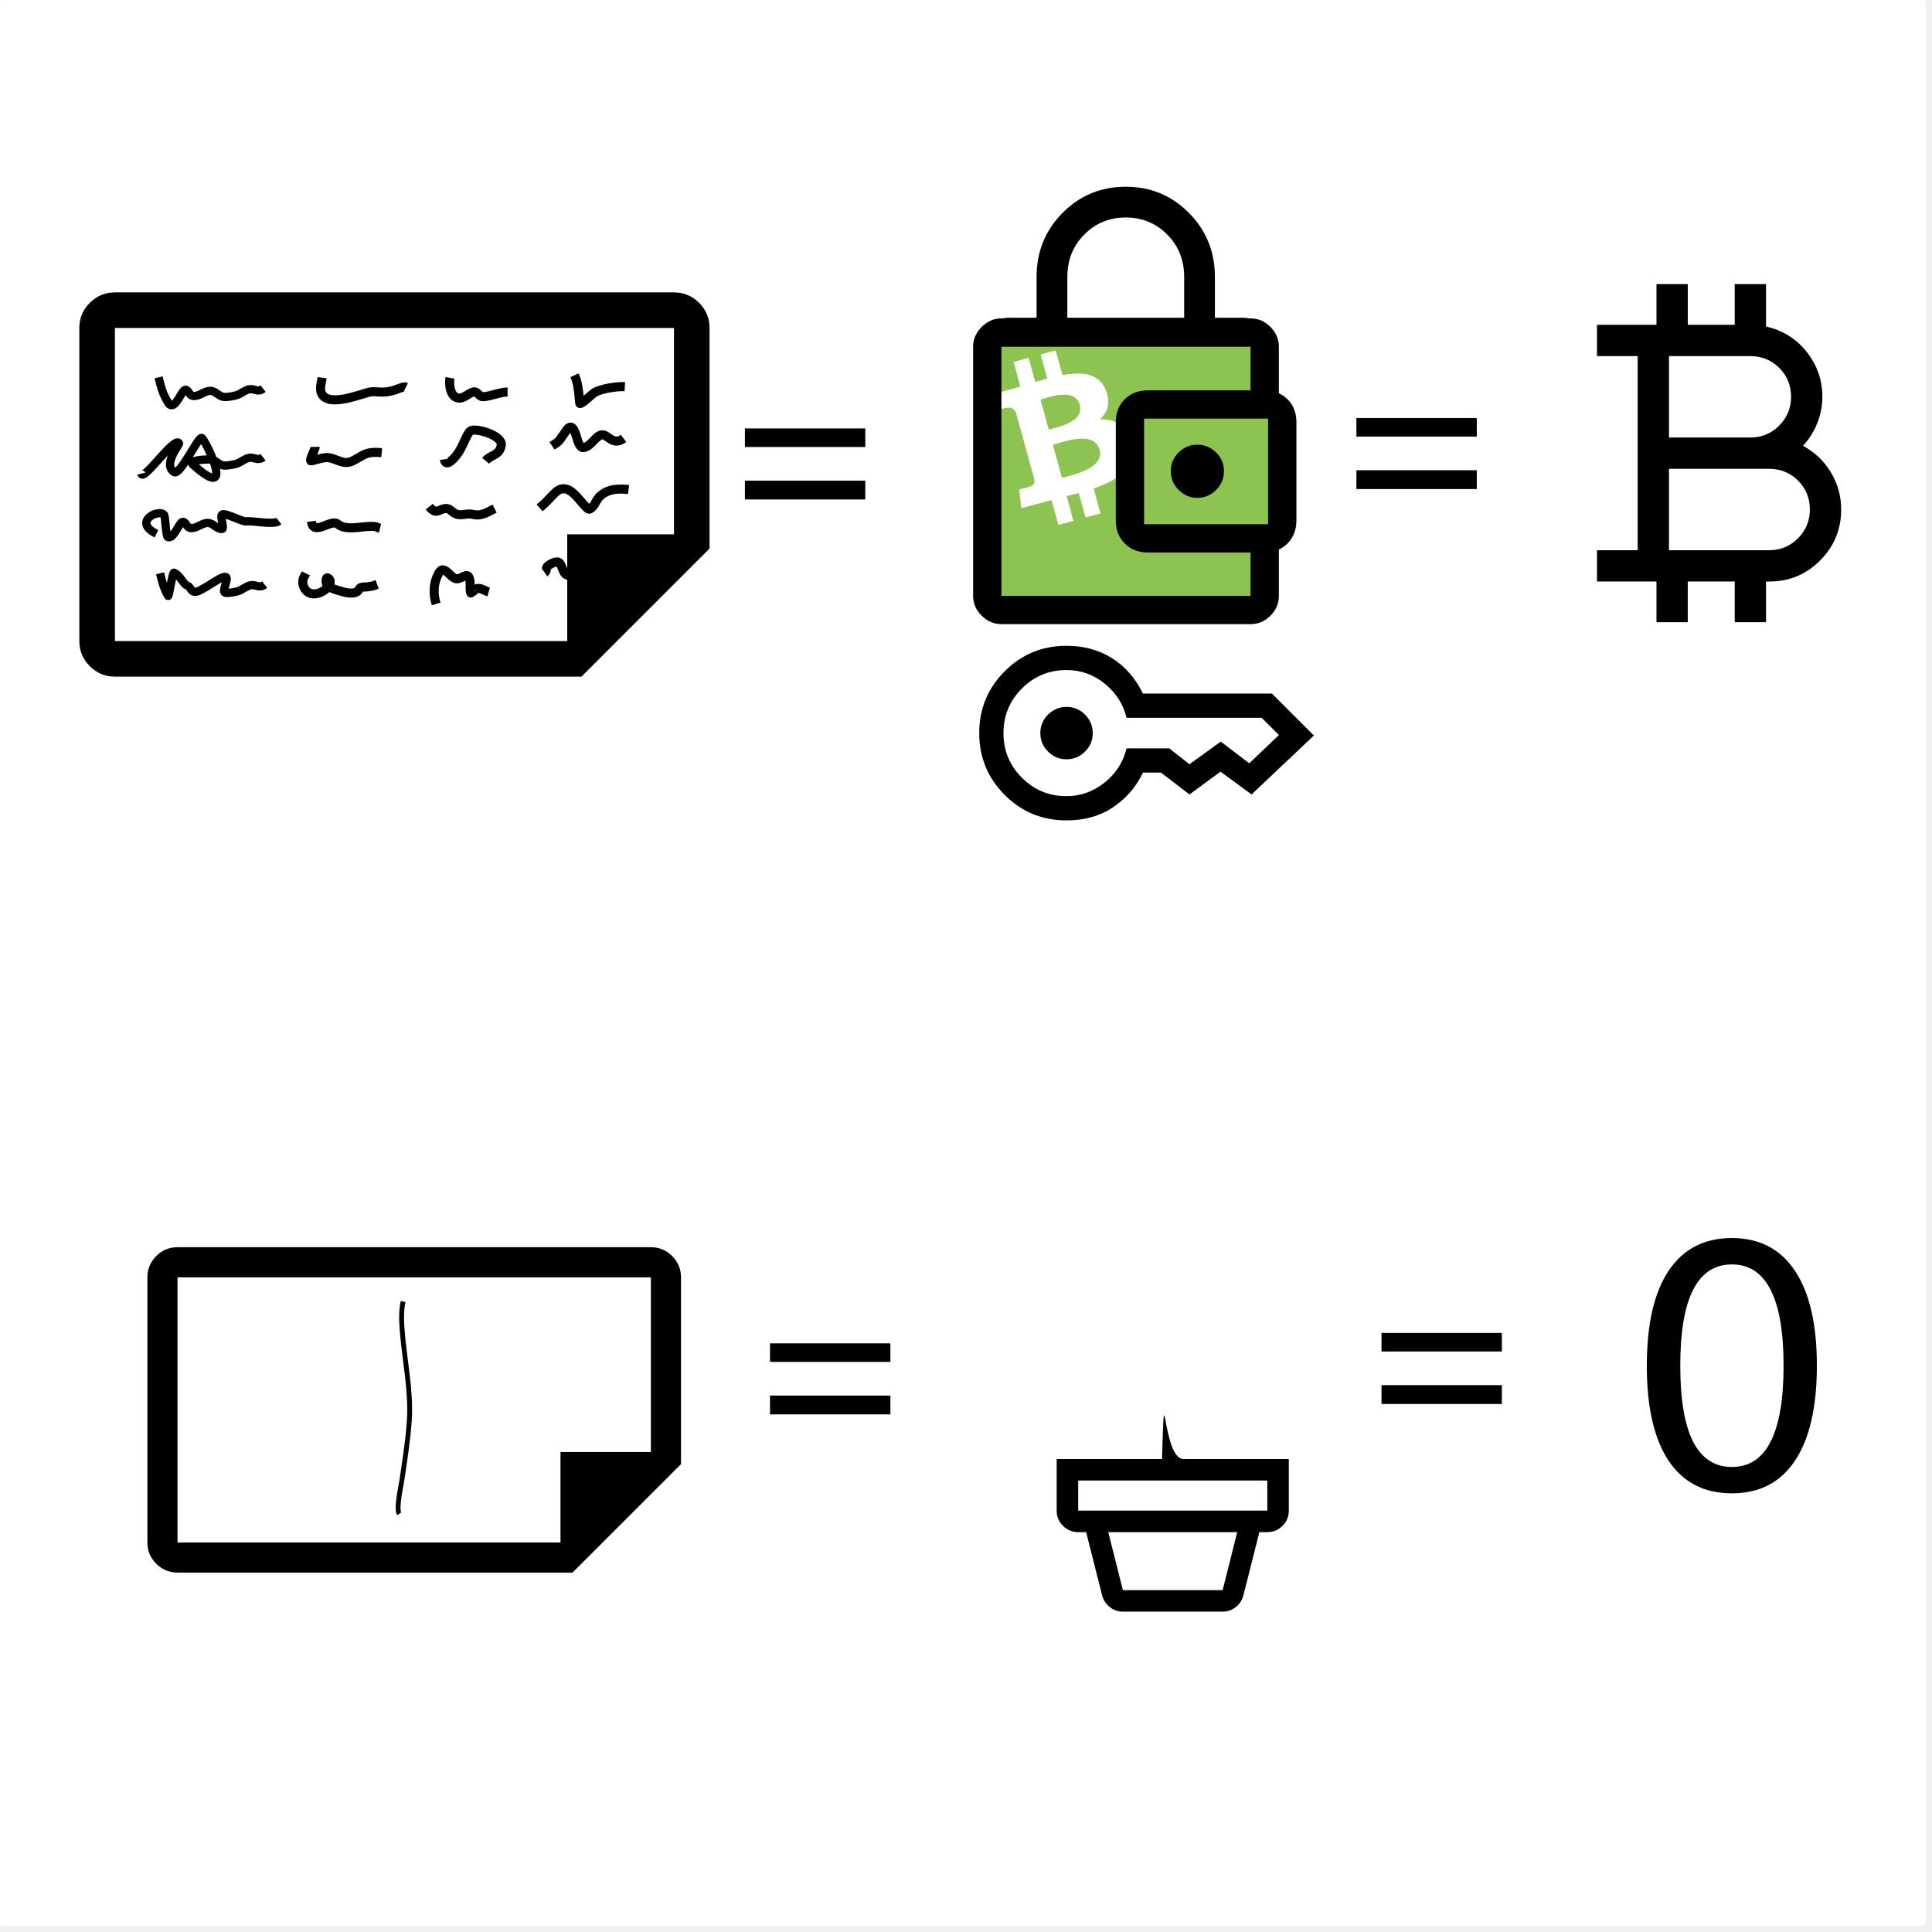
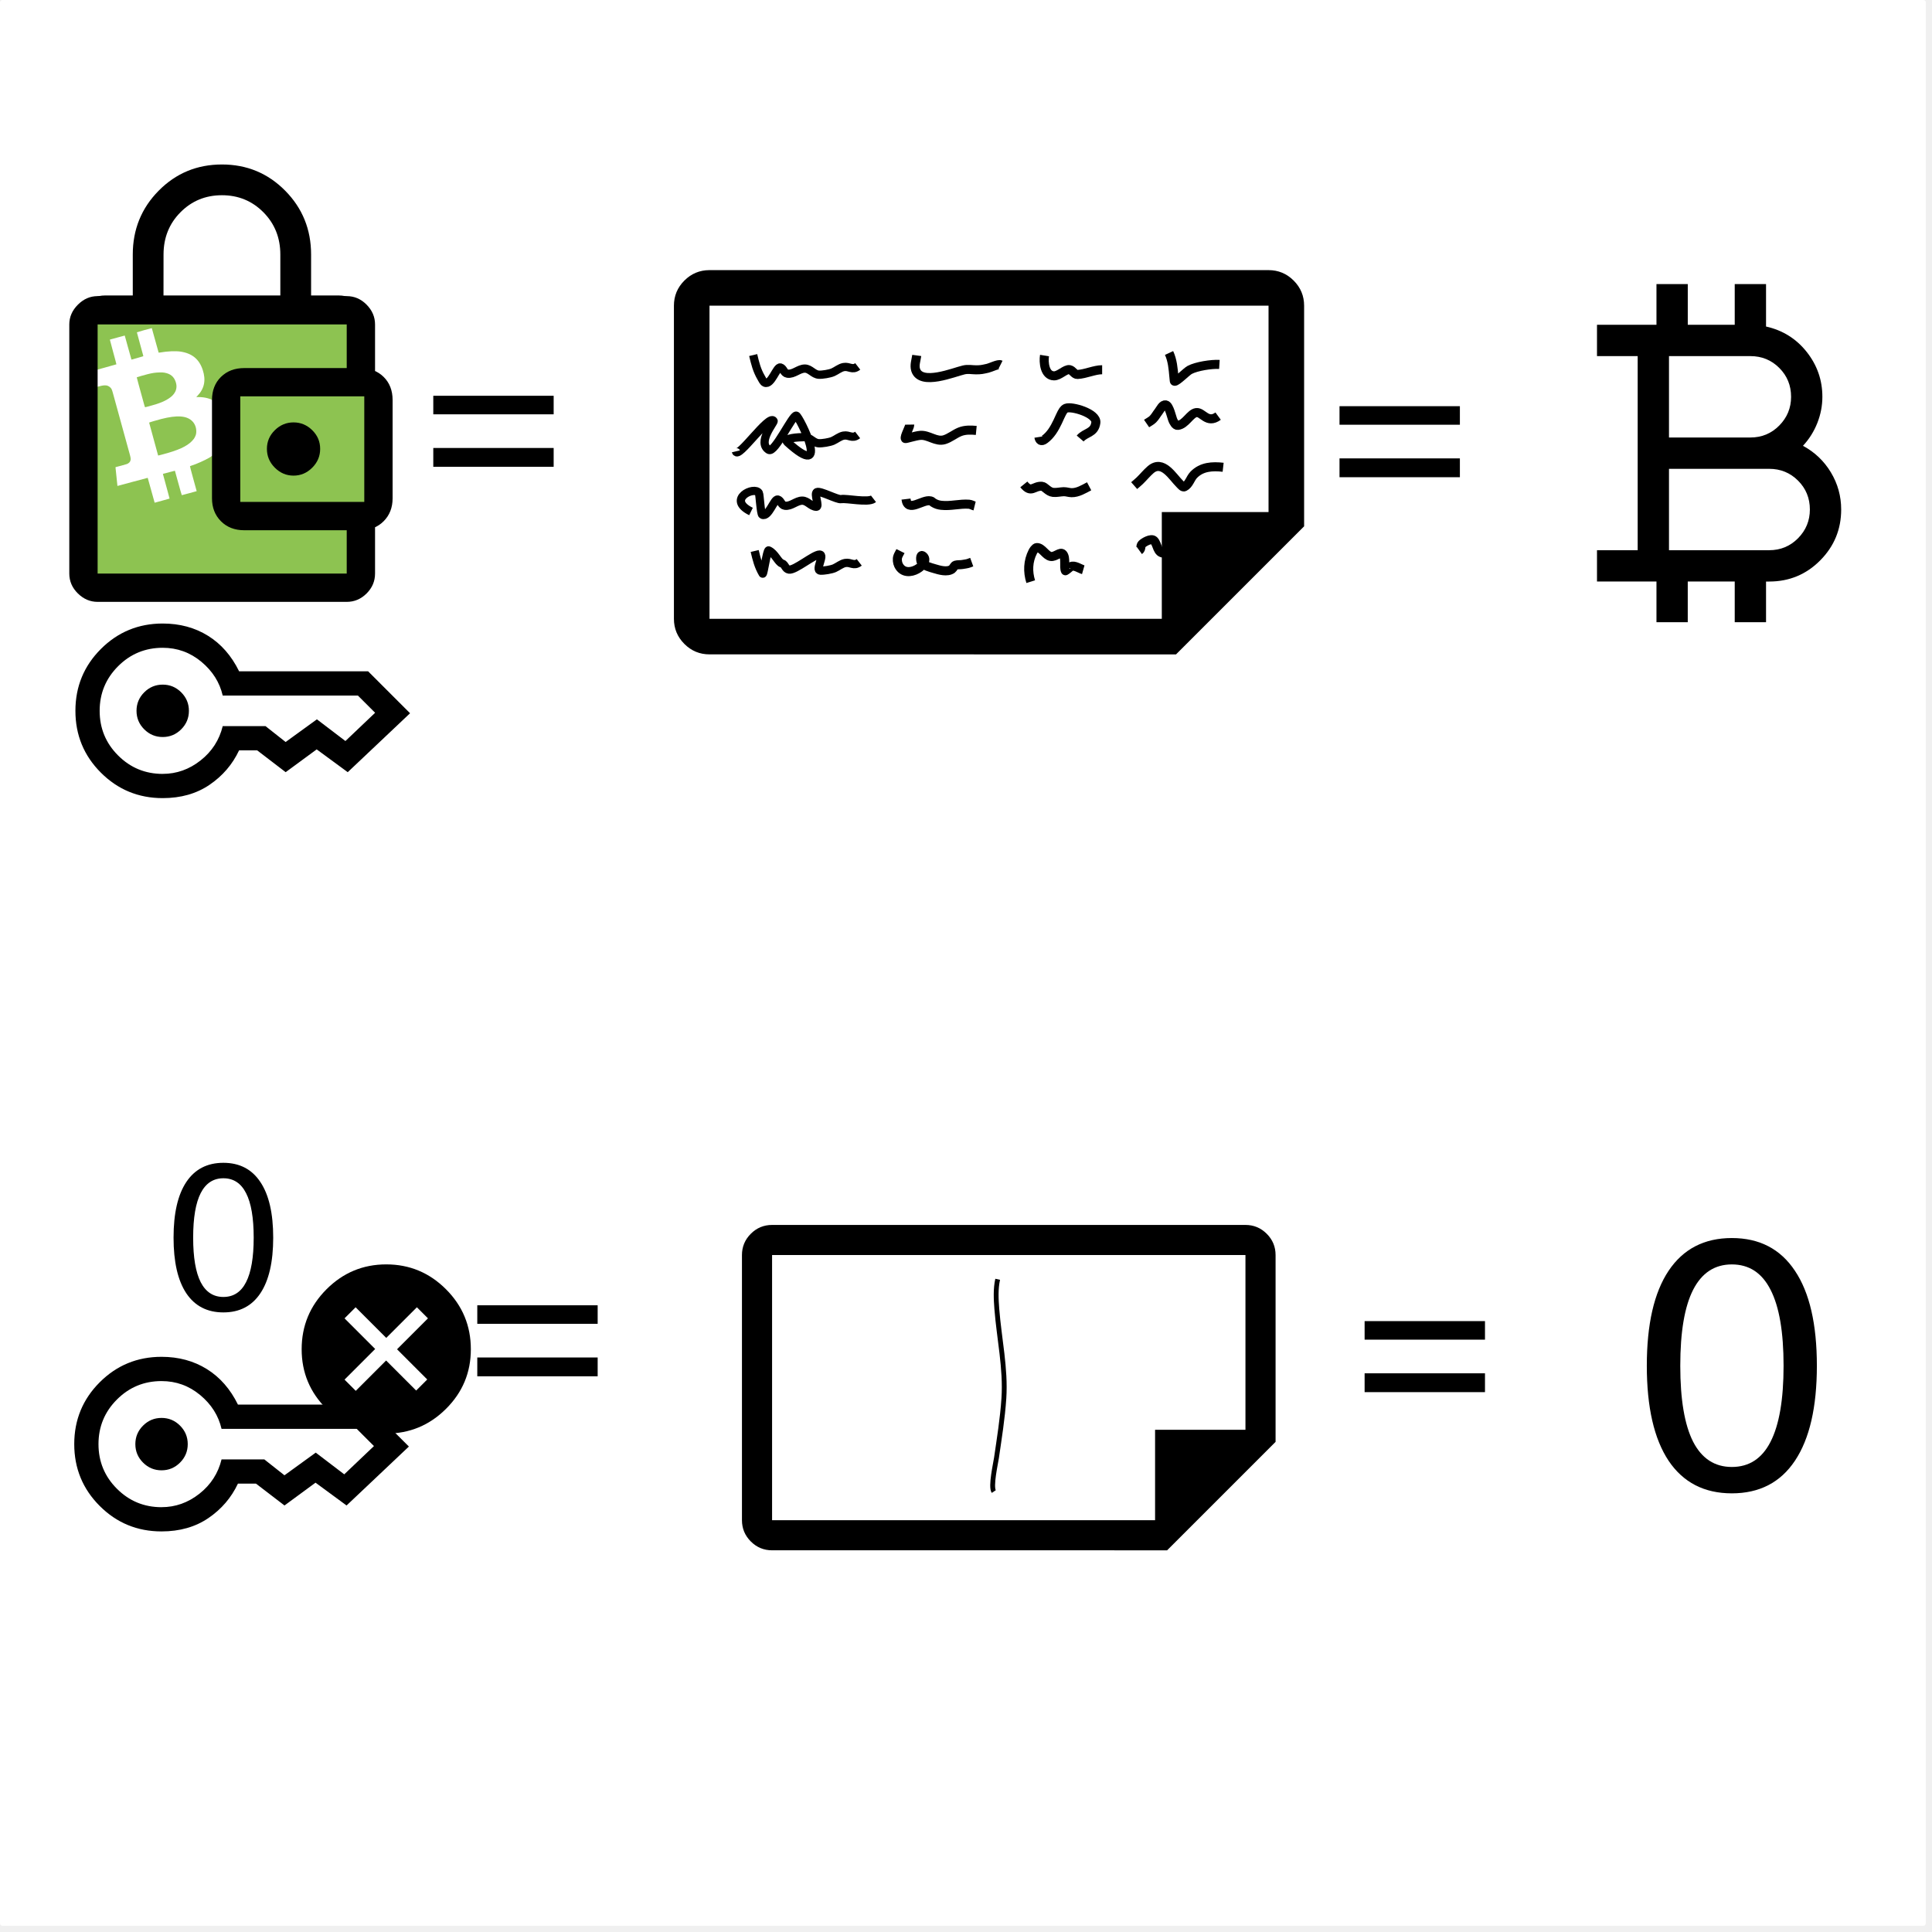
<svg xmlns="http://www.w3.org/2000/svg" width="400" height="400" version="1.1" viewBox="0 0 105.83 105.83" id="svg60">
  <defs id="defs64">
    <rect x="-22.064" y="57.39" width="31.787" height="27.101" id="rect1030" />
  </defs>
  <rect width="105.49" height="105.49" ry="0.133" fill="#ffffff" id="rect2" x="0" y="0" style="stroke-width:1" />
-   <path d="m 61.509,87.105 h 5.463 l 0.801,-3.179 h -7.065 z m 0,1.177 c -0.267,0 -0.505,-0.083 -0.716,-0.248 -0.21,-0.165 -0.35,-0.379 -0.42,-0.641 l -0.877,-3.467 h 9.49 l -0.877,3.467 c -0.07,0.262 -0.21,0.476 -0.42,0.641 -0.21,0.165 -0.449,0.248 -0.716,0.248 z M 59.06,82.749 H 69.421 V 81.1 H 59.06 Z m 5.769,-2.826 h 5.769 v 2.826 c 0,0.324 -0.115,0.601 -0.346,0.832 -0.231,0.231 -0.508,0.346 -0.832,0.346 H 59.06 c -0.324,0 -0.601,-0.115 -0.832,-0.346 -0.231,-0.231 -0.346,-0.508 -0.346,-0.832 v -2.826 h 5.769 c 0.166,-5.392 0,0 1.177,0 z" stroke-width="0.018" id="path10" />
-   <g transform="matrix(0.7561952,0,0,0.7561952,2.72631,45.03524)" id="g16">
+   <g transform="matrix(0.7561952,0,0,0.7561952,35.29551,43.81528)" id="g16">
    <g transform="matrix(0.69499,0,0,0.69499,-0.24524,20.173)" id="g14">
      <path d="m 13.667,46.05 h 39.919 v -9.421 h 9.42 v -18.213 h -49.339 z m 0,3.14 c -0.864,0 -1.603,-0.307 -2.218,-0.922 -0.615,-0.615 -0.922,-1.354 -0.922,-2.218 v -27.633 c 0,-0.864 0.307,-1.603 0.922,-2.218 0.615,-0.615 1.354,-0.922 2.218,-0.922 h 49.339 c 0.864,0 1.603,0.307 2.218,0.922 0.615,0.615 0.922,1.354 0.922,2.218 v 19.469 l -11.305,11.305 z m 0,-3.14 V 18.417 Z" stroke-width="0.047" id="path12" />
    </g>
  </g>
  <g transform="matrix(1.747016,0,0,1.747016,45.93021,-35.70978)" style="white-space:pre;shape-inside:url(#rect26719)" aria-label="0" id="g36">
    <path d="m 28.011,60.086 q -0.806,0 -1.214,0.796 -0.403,0.791 -0.403,2.382 0,1.587 0.403,2.382 0.408,0.791 1.214,0.791 0.811,0 1.214,-0.791 0.408,-0.796 0.408,-2.382 0,-1.592 -0.408,-2.382 Q 28.822,60.086 28.011,60.086 Z m 0,-0.827 q 1.297,0 1.979,1.028 0.687,1.023 0.687,2.977 0,1.948 -0.687,2.977 -0.682,1.023 -1.979,1.023 -1.297,0 -1.984,-1.023 -0.682,-1.028 -0.682,-2.977 0,-1.953 0.682,-2.977 0.687,-1.028 1.984,-1.028 z" id="path34" />
  </g>
  <path d="m 90.737,34.083 v -2.229 h -3.258 v -1.715 h 2.229 V 19.506 h -2.229 v -1.715 h 3.258 V 15.562 h 1.715 v 2.229 h 2.572 V 15.562 h 1.715 v 2.324 q 1.372,0.309 2.229,1.393 0.857,1.085 0.857,2.457 0,0.729 -0.274,1.428 -0.274,0.699 -0.789,1.256 0.969,0.523 1.531,1.458 0.562,0.935 0.562,2.032 0,1.629 -1.149,2.787 -1.149,1.158 -2.795,1.158 h -0.172 v 2.229 H 95.024 V 31.853 H 92.451 v 2.229 z M 91.423,23.965 h 4.459 q 0.935,0 1.582,-0.656 0.647,-0.656 0.647,-1.573 0,-0.935 -0.647,-1.582 -0.647,-0.647 -1.582,-0.647 h -4.459 z m 0,6.174 h 5.488 q 0.935,0 1.582,-0.656 0.647,-0.656 0.647,-1.573 0,-0.935 -0.647,-1.582 -0.647,-0.647 -1.582,-0.647 h -5.488 z" stroke-width="0.026" id="path4" />
-   <text x="39.992" y="30.487" fill="#000000" font-family="sans-serif" font-size="14.401px" stroke-width="0.36" style="line-height:1.25" xml:space="preserve" id="text62-6">
-     <tspan x="39.992" y="30.487" stroke-width="0.36" id="tspan60-0">=</tspan>
+   <text x="72.561" y="29.267" fill="#000000" font-family="sans-serif" font-size="14.401px" stroke-width="0.36" style="line-height:1.25" xml:space="preserve" id="text62-6">
+     <tspan x="72.561" y="29.267" stroke-width="0.36" id="tspan60-0">=</tspan>
  </text>
-   <text x="73.49" y="29.915" fill="#000000" font-family="sans-serif" font-size="14.401px" stroke-width="0.36" style="line-height:1.25" xml:space="preserve" id="text62-6-6">
-     <tspan x="73.49" y="29.915" stroke-width="0.36" id="tspan60-0-2">=</tspan>
+   <text x="22.923" y="28.695" fill="#000000" font-family="sans-serif" font-size="14.401px" stroke-width="0.36" style="line-height:1.25" xml:space="preserve" id="text62-6-6">
+     <tspan x="22.923" y="28.695" stroke-width="0.36" id="tspan60-0-2">=</tspan>
  </text>
-   <path d="m 58.465,17.405 h 6.4 v -2.24 c 0,-0.921 -0.309,-1.692 -0.926,-2.316 -0.618,-0.623 -1.375,-0.935 -2.273,-0.935 -0.898,0 -1.656,0.312 -2.273,0.935 -0.618,0.623 -0.926,1.395 -0.926,2.316 z m 4.581,14.045 h -7.781 c -0.443,0 -0.835,-0.17 -1.175,-0.509 -0.34,-0.34 -0.509,-0.731 -0.509,-1.175 V 19.089 c 0,-0.443 0.17,-0.835 0.509,-1.175 0.34,-0.34 0.731,-0.509 1.175,-0.509 h 1.516 v -2.24 c 0,-1.375 0.473,-2.542 1.419,-3.499 0.946,-0.957 2.101,-1.436 3.465,-1.436 1.364,0 2.519,0.479 3.465,1.436 0.946,0.957 1.419,2.123 1.419,3.499 v 2.24 h 1.516 c 0.443,0 0.835,0.17 1.175,0.509 0.34,0.34 0.509,0.731 0.509,1.175 v 1.903 c -0.247,-0.067 -0.504,-0.115 -0.77,-0.143 -0.267,-0.028 -0.571,-0.042 -0.914,-0.042 v -1.718 h -12.799 v 10.677 h 6.854 c 0.124,0.326 0.253,0.613 0.387,0.863 0.135,0.25 0.314,0.523 0.539,0.821 z m -7.781,-12.361 v 10.677 z" stroke-width="0.025" id="path26-7" />
-   <g transform="matrix(1.6027,0,0,1.6027,-77.07665,-76.0929)" id="g14-3">
+   <path d="m 8.956,16.185 h 6.4 v -2.24 c 0,-0.921 -0.309,-1.692 -0.926,-2.316 -0.618,-0.623 -1.375,-0.935 -2.273,-0.935 -0.898,0 -1.656,0.312 -2.273,0.935 -0.618,0.623 -0.926,1.395 -0.926,2.316 z m 4.581,14.045 H 5.757 c -0.443,0 -0.835,-0.17 -1.175,-0.509 -0.34,-0.34 -0.509,-0.731 -0.509,-1.175 V 17.869 c 0,-0.443 0.17,-0.835 0.509,-1.175 0.34,-0.34 0.731,-0.509 1.175,-0.509 h 1.516 v -2.24 c 0,-1.375 0.473,-2.542 1.419,-3.499 0.946,-0.957 2.101,-1.436 3.465,-1.436 1.364,0 2.519,0.479 3.465,1.436 0.946,0.957 1.419,2.123 1.419,3.499 v 2.24 h 1.516 c 0.443,0 0.835,0.17 1.175,0.509 0.34,0.34 0.509,0.731 0.509,1.175 v 1.903 c -0.247,-0.067 -0.504,-0.115 -0.77,-0.143 -0.267,-0.028 -0.571,-0.042 -0.914,-0.042 v -1.718 H 5.757 v 10.677 h 6.854 c 0.124,0.326 0.253,0.613 0.387,0.863 0.135,0.25 0.314,0.523 0.539,0.821 z M 5.757,17.869 v 10.677 z" stroke-width="0.025" id="path26-7" />
+   <g transform="matrix(1.6027,0,0,1.6027,-126.5853,-77.31285)" id="g14-3">
    <g transform="matrix(0.00965946,0,0,0.00965946,80.69794,59.92945)" id="g58-6-7">
      <rect style="fill:#8dc351;fill-opacity:1;stroke-width:65.595;stroke-linejoin:round;stroke-dashoffset:7.35" id="rect3960-5" width="1000.355" height="963.94" x="116.863" y="-95.88" />
      <g transform="matrix(0.04188,0,0,0.04188,75.616,54.993)" fill="#8dc351" id="g52-2-9">
        <path d="m 7525,15989 c -349,-23 -745,-74 -1074,-139 -1411,-279 -2741,-944 -3806,-1903 -103,-94 -479,-466 -575,-572 -245,-266 -540,-648 -754,-974 -84,-128 -216,-339 -216,-346 0,-2 -17,-32 -38,-66 -48,-80 -130,-233 -220,-414 C 359,10611 82,9566 10,8445 -3,8240 -3,7750 10,7545 113,5935 655,4458 1610,3185 c 239,-319 428,-535 744,-850 286,-286 436,-420 706,-632 C 4666,442 6732,-162 8765,35 c 1734,169 3354,891 4645,2071 632,577 1156,1241 1589,2014 64,113 231,450 301,605 345,767 574,1625 659,2470 32,311 41,496 41,810 0,808 -118,1588 -356,2359 -526,1697 -1613,3186 -3064,4197 -1216,848 -2616,1332 -4135,1429 -181,11 -740,11 -920,-1 z" id="path50-9-2" />
      </g>
      <g transform="matrix(0.0610117,0,0,0.0610117,-103.8285,-229.3502)" fill="#ffffff" id="g56-1-2">
        <path d="m 7751,13046 c -6,-17 -62,-222 -127,-456 -195,-713 -262,-951 -266,-956 -3,-2 -398,103 -879,234 -481,131 -875,238 -877,237 -3,-3 -112,-1041 -112,-1071 0,-17 8,-23 33,-28 75,-14 558,-147 627,-172 101,-38 181,-113 204,-193 28,-95 21,-155 -43,-390 -33,-119 -139,-504 -236,-856 -97,-352 -239,-867 -315,-1145 -76,-278 -193,-703 -260,-945 -67,-242 -142,-514 -166,-605 -25,-91 -57,-185 -72,-210 -44,-77 -110,-138 -190,-177 -67,-34 -84,-38 -171,-41 -134,-6 -233,16 -734,162 -81,23 -120,30 -122,22 -7,-20 -247,-901 -249,-910 0,-4 87,-33 194,-62 107,-30 499,-138 870,-241 371,-102 678,-189 682,-192 4,-3 -81,-323 -188,-711 -107,-388 -192,-710 -190,-715 2,-6 28,-17 57,-24 30,-8 222,-61 428,-117 206,-57 376,-103 377,-101 1,1 88,315 193,697 106,382 194,696 196,698 2,2 137,-35 302,-83 164,-48 318,-92 343,-100 35,-10 44,-17 42,-31 -2,-11 -87,-320 -188,-689 -101,-368 -184,-674 -184,-680 0,-9 858,-250 865,-243 2,2 91,322 198,711 107,389 196,710 199,712 2,3 42,-2 89,-10 416,-74 899,-94 1184,-51 672,104 1078,440 1283,1061 196,592 97,1085 -302,1499 l -73,76 h 118 c 828,0 1344,393 1564,1190 130,470 135,910 15,1273 -41,126 -137,313 -218,427 -145,205 -419,444 -699,612 -277,166 -754,378 -1083,483 -30,10 -58,20 -62,24 -4,3 71,290 166,636 96,347 185,671 198,721 l 25,91 -426,117 c -234,64 -431,116 -436,116 -6,0 -98,-318 -204,-707 -107,-390 -195,-709 -196,-710 -1,-2 -143,35 -316,81 -173,46 -329,87 -346,91 -18,3 -33,12 -33,18 0,11 16,68 259,952 71,259 128,471 126,473 -1,1 -196,56 -433,121 l -431,118 z m 442,-2762 c 928,-243 1429,-470 1733,-785 93,-98 132,-151 179,-252 54,-113 70,-186 69,-317 0,-211 -79,-419 -214,-563 -317,-339 -883,-384 -1824,-143 -226,58 -696,197 -696,207 0,4 117,433 260,953 143,520 260,948 260,951 0,10 22,5 233,-51 z M 7391,7495 c 657,-172 1015,-321 1295,-540 97,-76 161,-145 225,-243 60,-91 87,-161 107,-277 19,-113 7,-234 -39,-369 -102,-305 -310,-473 -660,-532 -82,-13 -140,-16 -298,-11 -227,6 -400,32 -681,103 -171,42 -609,170 -618,179 -4,4 126,484 431,1588 24,87 46,147 53,147 6,0 90,-20 185,-45 z" fill="#ffffff" id="path54-2-8" />
      </g>
    </g>
    <path d="m 89.015,64.495 q 0.368,0 0.639,-0.271 0.271,-0.271 0.271,-0.643 0,-0.373 -0.271,-0.639 -0.271,-0.266 -0.639,-0.266 -0.368,0 -0.639,0.266 -0.271,0.266 -0.271,0.639 0,0.372 0.271,0.643 0.271,0.271 0.639,0.271 z m -6.696,2.835 v 0.513 -8.514 z m 0,1.48 q -0.382,0 -0.675,-0.288 -0.293,-0.288 -0.293,-0.68 v -8.514 q 0,-0.382 0.293,-0.675 0.293,-0.293 0.675,-0.293 h 8.514 q 0.392,0 0.68,0.293 0.288,0.293 0.288,0.675 v 1.78 h -0.968 v -1.78 h -8.514 v 8.514 h 8.514 v -1.771 h 0.968 v 1.771 q 0,0.392 -0.288,0.68 -0.288,0.288 -0.68,0.288 z m 5.012,-2.448 q -0.489,0 -0.796,-0.307 -0.307,-0.307 -0.307,-0.786 v -3.357 q 0,-0.489 0.307,-0.791 0.307,-0.302 0.796,-0.302 h 3.967 q 0.489,0 0.796,0.302 0.307,0.302 0.307,0.791 v 3.357 q 0,0.479 -0.307,0.786 -0.307,0.307 -0.796,0.307 z m 4.102,-0.968 v -3.609 h -4.238 v 3.609 z" stroke-width="0.015" id="path12-9" />
  </g>
-   <path d="m 58.422,41.592 q -0.591,0 -1.013,-0.422 -0.422,-0.422 -0.422,-1.013 0,-0.591 0.422,-1.013 0.422,-0.422 1.013,-0.422 0.591,0 1.013,0.422 0.422,0.422 0.422,1.013 0,0.591 -0.422,1.013 -0.422,0.422 -1.013,0.422 z m 0,3.347 q -1.992,0 -3.387,-1.395 -1.395,-1.395 -1.395,-3.387 0,-1.992 1.395,-3.387 1.395,-1.395 3.387,-1.395 1.401,0 2.481,0.671 1.079,0.671 1.704,1.946 h 7.066 l 2.298,2.298 -3.414,3.228 -1.7,-1.249 -1.7,1.249 -1.561,-1.196 h -0.99 q -0.545,1.156 -1.617,1.886 -1.073,0.731 -2.567,0.731 z m 0,-1.328 q 1.142,0 2.075,-0.737 0.933,-0.737 1.212,-1.879 h 2.344 l 1.102,0.87 1.714,-1.242 1.561,1.189 1.627,-1.548 -0.943,-0.943 h -7.405 q -0.252,-1.089 -1.172,-1.853 -0.92,-0.764 -2.115,-0.764 -1.435,0 -2.444,1.01 -1.01,1.01 -1.01,2.444 0,1.435 1.01,2.444 1.01,1.01 2.444,1.01 z" stroke-width="0.02" id="path5695" />
-   <g stroke-width="0.047" id="g5709" transform="matrix(0.6206602,0,0,0.6206602,-1.669559,6.613485)">
+   <path d="m 8.913,40.372 q -0.591,0 -1.013,-0.422 -0.422,-0.422 -0.422,-1.013 0,-0.591 0.422,-1.013 0.422,-0.422 1.013,-0.422 0.591,0 1.013,0.422 0.422,0.422 0.422,1.013 0,0.591 -0.422,1.013 -0.422,0.422 -1.013,0.422 z m 0,3.347 q -1.992,0 -3.387,-1.395 -1.395,-1.395 -1.395,-3.387 0,-1.992 1.395,-3.387 1.395,-1.395 3.387,-1.395 1.401,0 2.481,0.671 1.079,0.671 1.704,1.946 h 7.066 l 2.298,2.298 -3.414,3.228 -1.7,-1.249 -1.7,1.249 -1.561,-1.196 h -0.99 q -0.545,1.156 -1.617,1.886 -1.073,0.731 -2.567,0.731 z m 0,-1.328 q 1.142,0 2.075,-0.737 0.933,-0.737 1.212,-1.879 h 2.344 l 1.102,0.87 1.714,-1.242 1.561,1.189 1.627,-1.548 -0.943,-0.943 h -7.405 q -0.252,-1.089 -1.172,-1.853 -0.92,-0.764 -2.115,-0.764 -1.435,0 -2.444,1.01 -1.01,1.01 -1.01,2.444 0,1.435 1.01,2.444 1.01,1.01 2.444,1.01 z" stroke-width="0.02" id="path5695" />
+   <g stroke-width="0.047" id="g5709" transform="matrix(0.6206602,0,0,0.6206602,30.89964,5.393533)">
    <path d="m 12.833,45.923 h 39.919 v -9.421 h 9.42 v -18.213 h -49.339 z m 0,3.14 c -0.864,0 -1.603,-0.307 -2.218,-0.922 -0.615,-0.615 -0.922,-1.354 -0.922,-2.218 v -27.633 c 0,-0.864 0.307,-1.603 0.922,-2.218 0.615,-0.615 1.354,-0.922 2.218,-0.922 h 49.339 c 0.864,0 1.603,0.307 2.218,0.922 0.615,0.615 0.922,1.354 0.922,2.218 v 19.469 l -11.305,11.305 z m 0,-3.14 v -27.633 z" id="path5697" />
    <path style="fill:none;stroke:#000000;stroke-width:0.729;stroke-linecap:butt;stroke-linejoin:miter;stroke-miterlimit:4;stroke-dasharray:none;stroke-opacity:1" d="m 16.689,22.646 c 0.175,0.735 0.319,1.336 0.704,1.997 0.071,0.122 0.184,0.378 0.327,0.441 0.56,0.245 1.04,-1.436 1.372,-1.343 0.278,0.077 0.293,0.5 0.626,0.547 0.542,0.077 1,-0.448 1.528,-0.448 0.476,0 0.754,0.511 1.237,0.54 0.315,0.019 0.965,-0.091 1.244,-0.213 0.313,-0.137 0.61,-0.4 0.952,-0.462 0.49,-0.089 0.761,0.311 1.237,-0.057" id="path1628" />
    <path style="fill:none;stroke:#000000;stroke-width:0.729;stroke-linecap:butt;stroke-linejoin:miter;stroke-miterlimit:4;stroke-dasharray:none;stroke-opacity:1" d="m 15.162,31.145 c 0.175,0.735 2.945,-3.342 3.33,-2.682 0.071,0.122 -1.486,1.897 -0.426,2.549 0.52,0.32 2.094,-3.11 2.426,-3.018 0.278,0.077 3.194,5.955 -0.785,2.344 -0.405,-0.368 1,-0.448 1.528,-0.448 0.476,0 0.754,0.511 1.237,0.54 0.315,0.019 0.965,-0.091 1.244,-0.213 0.313,-0.137 0.61,-0.4 0.952,-0.462 0.49,-0.089 0.761,0.311 1.237,-0.057" id="path1628-3" />
    <path style="fill:none;stroke:#000000;stroke-width:0.729;stroke-linecap:butt;stroke-linejoin:miter;stroke-miterlimit:4;stroke-dasharray:none;stroke-opacity:1" d="m 16.496,36.453 c -2.201,-1.078 0.313,-2.29 0.697,-1.63 0.071,0.122 0.156,1.855 0.299,1.917 0.56,0.245 1.04,-1.436 1.372,-1.343 0.278,0.077 0.293,0.5 0.626,0.547 0.542,0.077 1,-0.448 1.528,-0.448 0.476,0 0.754,0.511 1.237,0.54 0.315,0.019 -0.223,-1.173 0.056,-1.295 0.313,-0.137 1.798,0.682 2.141,0.62 0.49,-0.089 2.379,0.342 2.855,-0.026" id="path1628-5" />
    <path style="fill:none;stroke:#000000;stroke-width:0.729;stroke-linecap:butt;stroke-linejoin:miter;stroke-miterlimit:4;stroke-dasharray:none;stroke-opacity:1" d="m 16.821,39.939 c 0.175,0.735 0.319,1.336 0.704,1.997 0.071,0.122 0.384,-2.11 0.527,-2.048 0.56,0.245 0.84,1.053 1.172,1.145 0.278,0.077 0.293,0.5 0.626,0.547 0.542,0.077 2.176,-1.327 2.705,-1.327 0.476,0 -0.423,1.39 0.06,1.419 0.315,0.019 0.965,-0.091 1.244,-0.213 0.313,-0.137 0.61,-0.4 0.952,-0.462 0.49,-0.089 0.761,0.311 1.237,-0.057" id="path1628-6" />
    <path style="fill:none;stroke:#000000;stroke-width:0.8;stroke-linecap:butt;stroke-linejoin:miter;stroke-miterlimit:4;stroke-dasharray:none;stroke-opacity:1" d="m 31.124,22.68 c -0.055,0.408 -0.228,0.863 -0.096,1.278 0.454,1.422 3.384,0.196 4.244,0 0.392,-0.089 0.677,-0.013 1.061,-0.009 0.446,0.005 0.591,-0.033 1.061,-0.139 0.243,-0.055 0.935,-0.398 1.122,-0.304" id="path1677" />
    <path style="fill:none;stroke:#000000;stroke-width:0.8;stroke-linecap:butt;stroke-linejoin:miter;stroke-miterlimit:4;stroke-dasharray:none;stroke-opacity:1" d="m 30.507,28.785 c 0.003,0.221 -0.485,1.064 -0.391,1.226 0.025,0.043 0.889,-0.246 1.33,-0.278 0.736,-0.053 1.387,0.608 2.122,0.383 0.488,-0.15 0.892,-0.506 1.365,-0.696 0.454,-0.182 0.968,-0.168 1.443,-0.122" id="path1679" />
    <path style="fill:none;stroke:#000000;stroke-width:0.8;stroke-linecap:butt;stroke-linejoin:miter;stroke-miterlimit:4;stroke-dasharray:none;stroke-opacity:1" d="m 30.176,35.358 c 0.148,1.245 1.466,-0.003 2.157,0.157 0.168,0.039 0.11,0.063 0.261,0.157 0.221,0.137 0.425,0.204 0.696,0.235 0.823,0.093 1.635,-0.157 2.452,-0.096 0.171,0.013 0.323,0.116 0.487,0.157" id="path1681" />
    <path style="fill:none;stroke:#000000;stroke-width:0.8;stroke-linecap:butt;stroke-linejoin:miter;stroke-miterlimit:4;stroke-dasharray:none;stroke-opacity:1" d="m 29.689,39.949 c -0.078,0.157 -0.174,0.305 -0.235,0.47 -0.082,0.222 -0.041,0.558 0.061,0.765 0.711,1.447 2.954,-0.218 2.148,-0.809 -0.255,-0.187 -0.212,0.414 -0.139,0.539 0.196,0.336 0.853,0.487 1.165,0.583 0.439,0.134 1.127,0.336 1.548,0.043 0.096,-0.067 0.194,-0.315 0.304,-0.348 0.198,-0.058 0.407,-0.028 0.609,-0.061 0.536,-0.086 0.424,-0.063 0.826,-0.209" id="path1683" />
    <path style="fill:none;stroke:#000000;stroke-width:0.8;stroke-linecap:butt;stroke-linejoin:miter;stroke-miterlimit:4;stroke-dasharray:none;stroke-opacity:1" d="m 42.4,22.69 c -0.094,0.57 0.002,1.772 0.835,1.791 0.463,0.011 1.022,-0.618 1.374,-0.548 0.286,0.057 0.42,0.443 0.704,0.426 0.745,-0.044 1.486,-0.417 2.174,-0.417" id="path1685" />
    <path style="fill:none;stroke:#000000;stroke-width:0.8;stroke-linecap:butt;stroke-linejoin:miter;stroke-miterlimit:4;stroke-dasharray:none;stroke-opacity:1" d="m 41.905,29.881 c 0.045,0.286 0.202,0.429 0.496,0.217 0.542,-0.39 0.884,-0.984 1.165,-1.574 0.057,-0.119 0.353,-0.799 0.478,-0.965 0.065,-0.087 0.143,-0.175 0.243,-0.217 0.501,-0.213 2.749,0.443 2.643,1.27 -0.12,0.941 -0.9,0.837 -1.383,1.4" id="path1687" />
    <path style="fill:none;stroke:#000000;stroke-width:0.8;stroke-linecap:butt;stroke-linejoin:miter;stroke-miterlimit:4;stroke-dasharray:none;stroke-opacity:1" d="m 40.574,34.063 c 0.663,0.817 0.87,0.116 1.591,0.165 0.28,0.019 0.539,0.492 1,0.539 0.318,0.032 0.616,-0.054 0.93,-0.061 0.24,-0.005 0.461,0.083 0.696,0.087 0.553,0.009 1.076,-0.316 1.548,-0.565" id="path1689" />
    <path style="fill:none;stroke:#000000;stroke-width:0.8;stroke-linecap:butt;stroke-linejoin:miter;stroke-miterlimit:4;stroke-dasharray:none;stroke-opacity:1" d="m 41.183,42.645 c -0.277,-0.883 -0.244,-1.809 0.183,-2.643 0.031,-0.061 0.207,-0.362 0.357,-0.365 0.464,-0.011 0.77,0.707 1.226,0.783 0.412,0.068 0.842,-0.463 1.07,-0.209 0.296,0.332 0.07,1.135 0.226,1.47 0.01,0.022 0.453,-0.348 0.487,-0.365 0.305,-0.16 0.8,0.196 1.087,0.278" id="path1691" />
    <path style="fill:none;stroke:#000000;stroke-width:0.8;stroke-linecap:butt;stroke-linejoin:miter;stroke-miterlimit:4;stroke-dasharray:none;stroke-opacity:1" d="m 53.392,22.464 c 0.307,0.659 0.361,1.375 0.426,2.087 0.011,0.116 0.018,0.233 0.035,0.348 0.003,0.022 0.004,0.057 0.026,0.061 0.198,0.033 1.054,-0.851 1.33,-1 0.6,-0.323 1.931,-0.53 2.626,-0.487" id="path1693" />
    <path style="fill:none;stroke:#000000;stroke-width:0.8;stroke-linecap:butt;stroke-linejoin:miter;stroke-miterlimit:4;stroke-dasharray:none;stroke-opacity:1" d="m 51.409,28.689 c 0.186,-0.128 0.397,-0.224 0.557,-0.383 0.196,-0.194 0.326,-0.444 0.496,-0.661 0.179,-0.23 0.348,-0.649 0.635,-0.6 0.315,0.054 0.527,1.115 0.635,1.356 0.057,0.126 0.219,0.472 0.426,0.452 0.685,-0.067 1.101,-1.063 1.643,-1.13 0.554,-0.069 0.962,1.017 1.922,0.313" id="path1695" />
    <path style="fill:none;stroke:#000000;stroke-width:0.8;stroke-linecap:butt;stroke-linejoin:miter;stroke-miterlimit:4;stroke-dasharray:none;stroke-opacity:1" d="m 50.313,34.167 c 0.165,-0.145 0.338,-0.282 0.496,-0.435 0.324,-0.314 0.608,-0.669 0.948,-0.965 1.073,-0.933 1.95,0.636 2.6,1.27 0.109,0.106 0.255,0.303 0.391,0.235 0.407,-0.204 0.52,-0.742 0.817,-1.052 0.702,-0.73 1.654,-0.777 2.6,-0.67" id="path1697" />
    <path style="fill:none;stroke:#000000;stroke-width:0.8;stroke-linecap:butt;stroke-linejoin:miter;stroke-miterlimit:4;stroke-dasharray:none;stroke-opacity:1" d="m 50.766,39.889 c 0.203,-0.147 0.075,-0.392 0.235,-0.556 0.167,-0.172 0.811,-0.546 1.052,-0.322 0.332,0.309 0.278,1.167 0.93,1.113 0.888,-0.074 1.473,-0.947 2.313,-1.13 0.337,-0.074 0.49,0.06 0.843,0.052 0.332,-0.008 0.661,-0.064 0.991,-0.096" id="path1699" />
  </g>
-   <path style="fill:none;stroke:#000000;stroke-width:0.265px;stroke-linecap:butt;stroke-linejoin:miter;stroke-opacity:1" d="m 22.081,71.296 c -0.117,0.529 -0.088,1.086 -0.047,1.623 0.126,1.619 0.495,3.266 0.387,4.895 -0.072,1.1 -0.249,2.183 -0.407,3.273 -0.042,0.29 -0.331,1.56 -0.147,1.837" id="path959" />
-   <text x="41.367" y="80.603" fill="#000000" font-family="sans-serif" font-size="14.401px" stroke-width="0.36" style="line-height:1.25" xml:space="preserve" id="text62-6-7">
-     <tspan x="41.367" y="80.603" stroke-width="0.36" id="tspan60-0-5">=</tspan>
+   <path style="fill:none;stroke:#000000;stroke-width:0.265px;stroke-linecap:butt;stroke-linejoin:miter;stroke-opacity:1" d="m 54.65,70.076 c -0.117,0.529 -0.088,1.086 -0.047,1.623 0.126,1.619 0.495,3.266 0.387,4.895 -0.072,1.1 -0.249,2.183 -0.407,3.273 -0.042,0.29 -0.331,1.56 -0.147,1.837" id="path959" />
+   <text x="73.936" y="79.383" fill="#000000" font-family="sans-serif" font-size="14.401px" stroke-width="0.36" style="line-height:1.25" xml:space="preserve" id="text62-6-7">
+     <tspan x="73.936" y="79.383" stroke-width="0.36" id="tspan60-0-5">=</tspan>
  </text>
-   <text x="74.865" y="80.032" fill="#000000" font-family="sans-serif" font-size="14.401px" stroke-width="0.36" style="line-height:1.25" xml:space="preserve" id="text62-6-6-3">
-     <tspan x="74.865" y="80.032" stroke-width="0.36" id="tspan60-0-2-5">=</tspan>
+   <path d="m 8.849,80.54 q -0.591,0 -1.013,-0.422 -0.422,-0.422 -0.422,-1.013 0,-0.591 0.422,-1.013 0.422,-0.422 1.013,-0.422 0.591,0 1.013,0.422 0.422,0.422 0.422,1.013 0,0.591 -0.422,1.013 -0.422,0.422 -1.013,0.422 z m 0,3.347 q -1.992,0 -3.387,-1.395 -1.395,-1.395 -1.395,-3.387 0,-1.992 1.395,-3.387 1.395,-1.395 3.387,-1.395 1.401,0 2.481,0.671 1.079,0.671 1.704,1.946 h 7.066 l 2.298,2.298 -3.414,3.228 -1.7,-1.249 -1.7,1.249 -1.561,-1.196 h -0.99 q -0.545,1.156 -1.617,1.886 -1.073,0.731 -2.567,0.731 z m 0,-1.328 q 1.142,0 2.075,-0.737 0.933,-0.737 1.212,-1.879 h 2.344 l 1.102,0.87 1.714,-1.242 1.561,1.189 1.627,-1.548 -0.943,-0.943 h -7.405 q -0.252,-1.089 -1.172,-1.853 -0.92,-0.764 -2.115,-0.764 -1.435,0 -2.444,1.01 -1.01,1.01 -1.01,2.444 0,1.435 1.01,2.444 1.01,1.01 2.444,1.01 z" stroke-width="0.02" id="path5695-0" />
+   <path d="m 19.488,76.187 1.662,-1.662 1.646,1.646 0.607,-0.607 -1.654,-1.654 1.694,-1.694 -0.607,-0.607 -1.678,1.678 -1.678,-1.678 -0.607,0.607 1.678,1.678 -1.678,1.678 z m 1.67,2.341 c -1.273,0 -2.364,-0.451 -3.272,-1.354 -0.908,-0.903 -1.362,-1.991 -1.362,-3.264 0,-1.284 0.454,-2.38 1.362,-3.288 0.908,-0.908 1.999,-1.362 3.272,-1.362 1.273,0 2.364,0.454 3.272,1.362 0.908,0.908 1.362,2.004 1.362,3.288 0,1.273 -0.454,2.361 -1.362,3.264 -0.908,0.903 -1.999,1.354 -3.272,1.354 z" stroke-width="0.024" id="path96-7" />
+   <text x="25.332" y="78.518" fill="#000000" font-family="sans-serif" font-size="14.401px" stroke-width="0.36" style="line-height:1.25" xml:space="preserve" id="text62-6-6-2">
+     <tspan x="25.332" y="78.518" stroke-width="0.36" id="tspan60-0-2-1">=</tspan>
  </text>
+   <g transform="matrix(1.023693,0,0,1.023693,-16.43847,3.032723)" style="white-space:pre;shape-inside:url(#rect26719)" aria-label="0" id="g36-7">
+     <path d="m 28.011,60.086 q -0.806,0 -1.214,0.796 -0.403,0.791 -0.403,2.382 0,1.587 0.403,2.382 0.408,0.791 1.214,0.791 0.811,0 1.214,-0.791 0.408,-0.796 0.408,-2.382 0,-1.592 -0.408,-2.382 Q 28.822,60.086 28.011,60.086 Z m 0,-0.827 q 1.297,0 1.979,1.028 0.687,1.023 0.687,2.977 0,1.948 -0.687,2.977 -0.682,1.023 -1.979,1.023 -1.297,0 -1.984,-1.023 -0.682,-1.028 -0.682,-2.977 0,-1.953 0.682,-2.977 0.687,-1.028 1.984,-1.028 z" id="path34-7" />
+   </g>
</svg>
